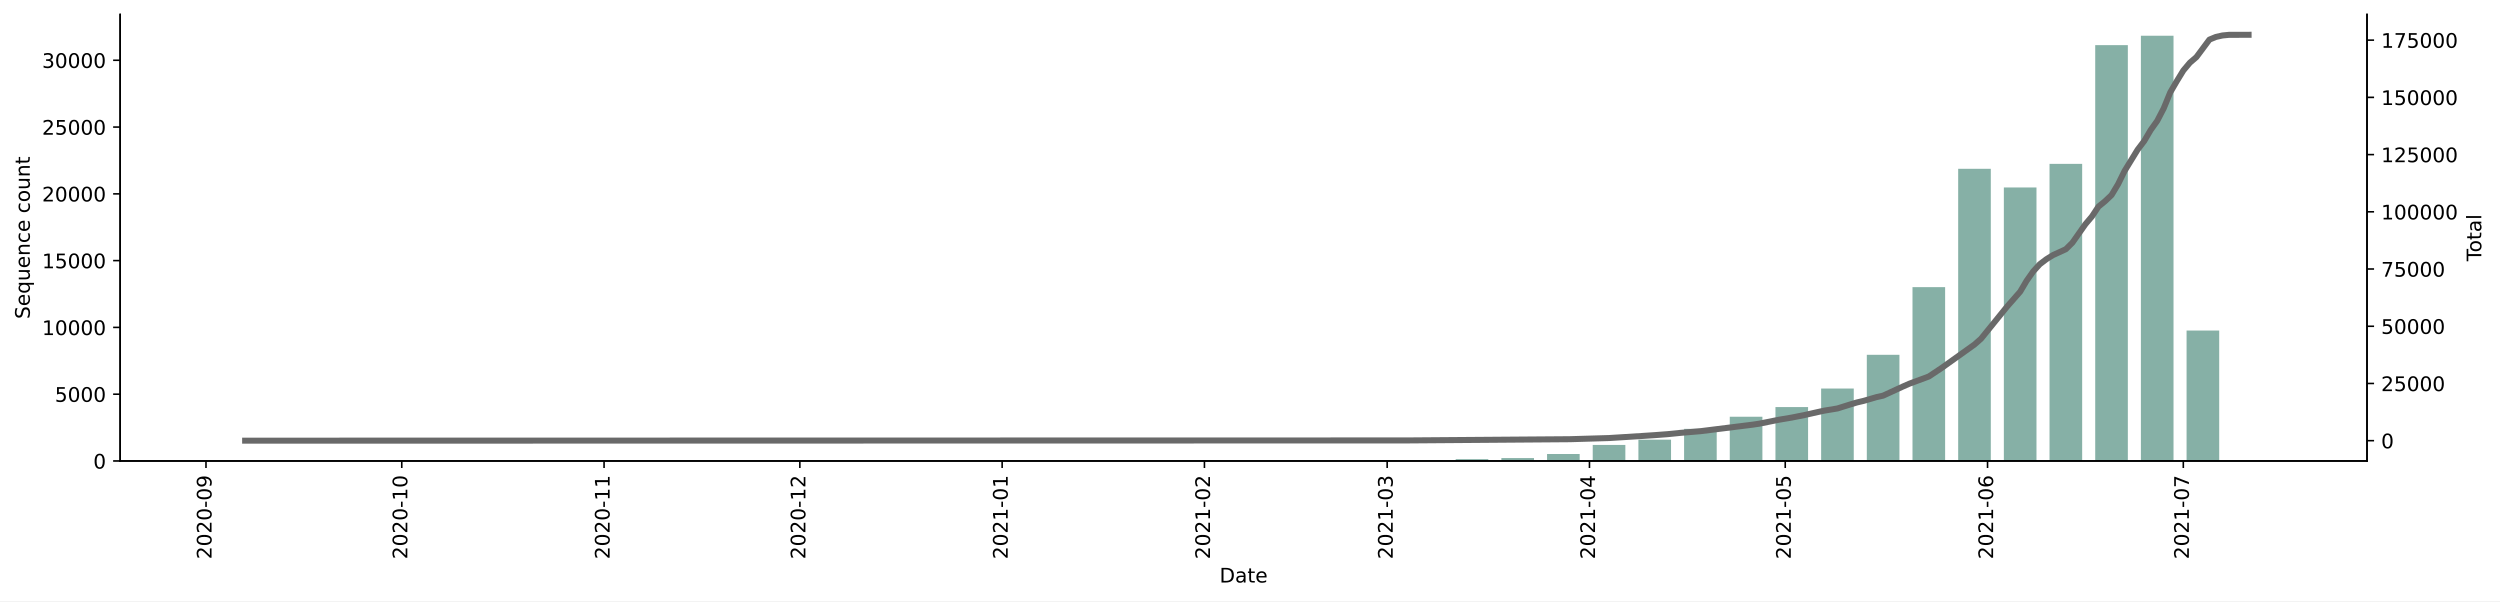
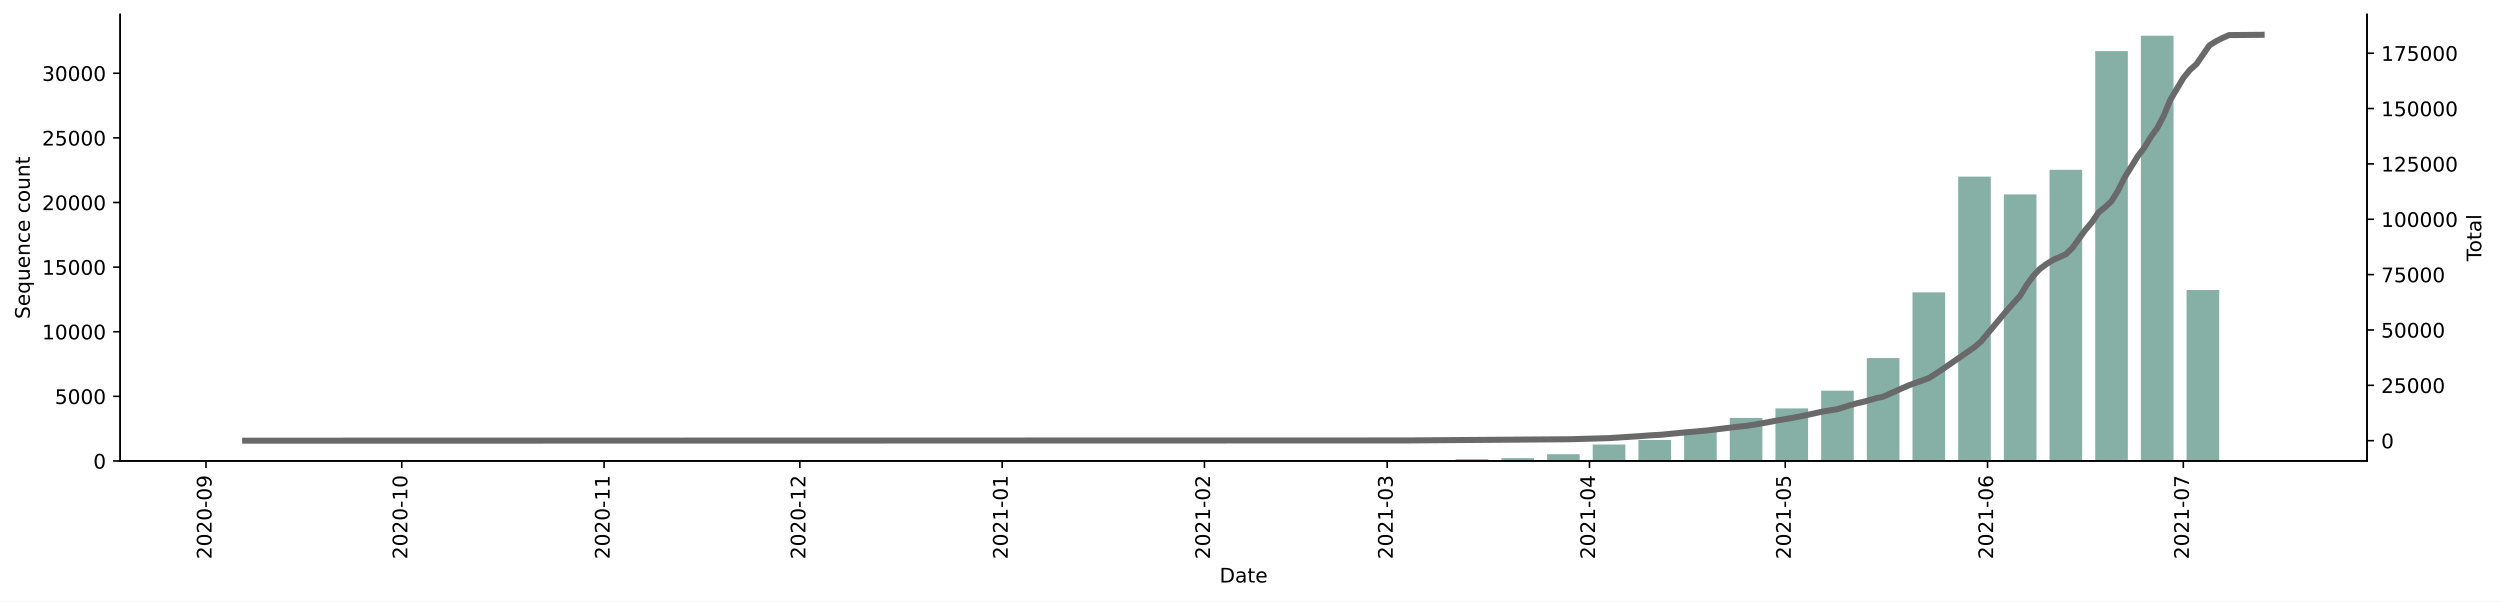
<svg xmlns="http://www.w3.org/2000/svg" xmlns:xlink="http://www.w3.org/1999/xlink" height="298.621pt" version="1.1" viewBox="0 0 1241.744 298.621" width="1241.744pt">
  <defs>
    <style type="text/css">*{stroke-linecap:butt;stroke-linejoin:round;}</style>
  </defs>
  <g id="figure_1">
    <g id="patch_1">
      <path d="M 0 298.621  L 1241.744 298.621  L 1241.744 0  L 0 0  z " style="fill:#ffffff;" />
    </g>
    <g id="axes_1">
      <g id="patch_2">
        <path d="M 59.691 228.96  L 1175.691 228.96  L 1175.691 7.2  L 59.691 7.2  z " style="fill:#ffffff;" />
      </g>
      <g id="patch_3">
-         <path clip-path="url(#p50ea18ca16)" d="M 110.418 228.96  L 126.625 228.96  L 126.625 228.953  L 110.418 228.953  z " style="fill:#86b0a6;" />
+         <path clip-path="url(#p25f236a113)" d="M 110.418 228.96  L 126.625 228.96  L 126.625 228.954  L 110.418 228.954  z " style="fill:#86b0a6;" />
      </g>
      <g id="patch_4">
-         <path clip-path="url(#p50ea18ca16)" d="M 155.797 228.96  L 172.004 228.96  L 172.004 228.953  L 155.797 228.953  z " style="fill:#86b0a6;" />
+         <path clip-path="url(#p25f236a113)" d="M 155.797 228.96  L 172.004 228.96  L 172.004 228.954  L 155.797 228.954  z " style="fill:#86b0a6;" />
      </g>
      <g id="patch_5">
-         <path clip-path="url(#p50ea18ca16)" d="M 337.313 228.96  L 353.52 228.96  L 353.52 228.953  L 337.313 228.953  z " style="fill:#86b0a6;" />
+         <path clip-path="url(#p25f236a113)" d="M 337.313 228.96  L 353.52 228.96  L 353.52 228.954  L 337.313 228.954  z " style="fill:#86b0a6;" />
      </g>
      <g id="patch_6">
-         <path clip-path="url(#p50ea18ca16)" d="M 360.003 228.96  L 376.209 228.96  L 376.209 228.947  L 360.003 228.947  z " style="fill:#86b0a6;" />
+         <path clip-path="url(#p25f236a113)" d="M 360.003 228.96  L 376.209 228.96  L 376.209 228.947  L 360.003 228.947  z " style="fill:#86b0a6;" />
      </g>
      <g id="patch_7">
-         <path clip-path="url(#p50ea18ca16)" d="M 382.692 228.96  L 398.899 228.96  L 398.899 228.953  L 382.692 228.953  z " style="fill:#86b0a6;" />
+         <path clip-path="url(#p25f236a113)" d="M 382.692 228.96  L 398.899 228.96  L 398.899 228.954  L 382.692 228.954  z " style="fill:#86b0a6;" />
      </g>
      <g id="patch_8">
-         <path clip-path="url(#p50ea18ca16)" d="M 405.382 228.96  L 421.588 228.96  L 421.588 228.933  L 405.382 228.933  z " style="fill:#86b0a6;" />
+         <path clip-path="url(#p25f236a113)" d="M 405.382 228.96  L 421.588 228.96  L 421.588 228.934  L 405.382 228.934  z " style="fill:#86b0a6;" />
      </g>
      <g id="patch_9">
-         <path clip-path="url(#p50ea18ca16)" d="M 473.45 228.96  L 489.657 228.96  L 489.657 228.953  L 473.45 228.953  z " style="fill:#86b0a6;" />
+         <path clip-path="url(#p25f236a113)" d="M 473.45 228.96  L 489.657 228.96  L 489.657 228.954  L 473.45 228.954  z " style="fill:#86b0a6;" />
      </g>
      <g id="patch_10">
-         <path clip-path="url(#p50ea18ca16)" d="M 496.14 228.96  L 512.346 228.96  L 512.346 228.94  L 496.14 228.94  z " style="fill:#86b0a6;" />
+         <path clip-path="url(#p25f236a113)" d="M 496.14 228.96  L 512.346 228.96  L 512.346 228.941  L 496.14 228.941  z " style="fill:#86b0a6;" />
      </g>
      <g id="patch_11">
-         <path clip-path="url(#p50ea18ca16)" d="M 518.829 228.96  L 535.036 228.96  L 535.036 228.947  L 518.829 228.947  z " style="fill:#86b0a6;" />
+         <path clip-path="url(#p25f236a113)" d="M 518.829 228.96  L 535.036 228.96  L 535.036 228.947  L 518.829 228.947  z " style="fill:#86b0a6;" />
      </g>
      <g id="patch_12">
-         <path clip-path="url(#p50ea18ca16)" d="M 541.519 228.96  L 557.725 228.96  L 557.725 228.953  L 541.519 228.953  z " style="fill:#86b0a6;" />
+         <path clip-path="url(#p25f236a113)" d="M 541.519 228.96  L 557.725 228.96  L 557.725 228.954  L 541.519 228.954  z " style="fill:#86b0a6;" />
      </g>
      <g id="patch_13">
-         <path clip-path="url(#p50ea18ca16)" d="M 564.208 228.96  L 580.415 228.96  L 580.415 228.947  L 564.208 228.947  z " style="fill:#86b0a6;" />
+         <path clip-path="url(#p25f236a113)" d="M 564.208 228.96  L 580.415 228.96  L 580.415 228.947  L 564.208 228.947  z " style="fill:#86b0a6;" />
      </g>
      <g id="patch_14">
-         <path clip-path="url(#p50ea18ca16)" d="M 586.898 228.96  L 603.105 228.96  L 603.105 228.781  L 586.898 228.781  z " style="fill:#86b0a6;" />
+         <path clip-path="url(#p25f236a113)" d="M 586.898 228.96  L 603.105 228.96  L 603.105 228.787  L 586.898 228.787  z " style="fill:#86b0a6;" />
      </g>
      <g id="patch_15">
-         <path clip-path="url(#p50ea18ca16)" d="M 609.587 228.96  L 625.794 228.96  L 625.794 228.9  L 609.587 228.9  z " style="fill:#86b0a6;" />
+         <path clip-path="url(#p25f236a113)" d="M 609.587 228.96  L 625.794 228.96  L 625.794 228.902  L 609.587 228.902  z " style="fill:#86b0a6;" />
      </g>
      <g id="patch_16">
-         <path clip-path="url(#p50ea18ca16)" d="M 632.277 228.96  L 648.484 228.96  L 648.484 228.914  L 632.277 228.914  z " style="fill:#86b0a6;" />
+         <path clip-path="url(#p25f236a113)" d="M 632.277 228.96  L 648.484 228.96  L 648.484 228.915  L 632.277 228.915  z " style="fill:#86b0a6;" />
      </g>
      <g id="patch_17">
-         <path clip-path="url(#p50ea18ca16)" d="M 654.966 228.96  L 671.173 228.96  L 671.173 228.907  L 654.966 228.907  z " style="fill:#86b0a6;" />
+         <path clip-path="url(#p25f236a113)" d="M 654.966 228.96  L 671.173 228.96  L 671.173 228.909  L 654.966 228.909  z " style="fill:#86b0a6;" />
      </g>
      <g id="patch_18">
-         <path clip-path="url(#p50ea18ca16)" d="M 677.656 228.96  L 693.863 228.96  L 693.863 228.522  L 677.656 228.522  z " style="fill:#86b0a6;" />
+         <path clip-path="url(#p25f236a113)" d="M 677.656 228.96  L 693.863 228.96  L 693.863 228.53  L 677.656 228.53  z " style="fill:#86b0a6;" />
      </g>
      <g id="patch_19">
-         <path clip-path="url(#p50ea18ca16)" d="M 700.345 228.96  L 716.552 228.96  L 716.552 228.562  L 700.345 228.562  z " style="fill:#86b0a6;" />
+         <path clip-path="url(#p25f236a113)" d="M 700.345 228.96  L 716.552 228.96  L 716.552 228.575  L 700.345 228.575  z " style="fill:#86b0a6;" />
      </g>
      <g id="patch_20">
-         <path clip-path="url(#p50ea18ca16)" d="M 723.035 228.96  L 739.242 228.96  L 739.242 228.038  L 723.035 228.038  z " style="fill:#86b0a6;" />
+         <path clip-path="url(#p25f236a113)" d="M 723.035 228.96  L 739.242 228.96  L 739.242 228.068  L 723.035 228.068  z " style="fill:#86b0a6;" />
      </g>
      <g id="patch_21">
-         <path clip-path="url(#p50ea18ca16)" d="M 745.724 228.96  L 761.931 228.96  L 761.931 227.527  L 745.724 227.527  z " style="fill:#86b0a6;" />
+         <path clip-path="url(#p25f236a113)" d="M 745.724 228.96  L 761.931 228.96  L 761.931 227.548  L 745.724 227.548  z " style="fill:#86b0a6;" />
      </g>
      <g id="patch_22">
-         <path clip-path="url(#p50ea18ca16)" d="M 768.414 228.96  L 784.621 228.96  L 784.621 225.49  L 768.414 225.49  z " style="fill:#86b0a6;" />
+         <path clip-path="url(#p25f236a113)" d="M 768.414 228.96  L 784.621 228.96  L 784.621 225.603  L 768.414 225.603  z " style="fill:#86b0a6;" />
      </g>
      <g id="patch_23">
-         <path clip-path="url(#p50ea18ca16)" d="M 791.103 228.96  L 807.31 228.96  L 807.31 220.993  L 791.103 220.993  z " style="fill:#86b0a6;" />
+         <path clip-path="url(#p25f236a113)" d="M 791.103 228.96  L 807.31 228.96  L 807.31 220.808  L 791.103 220.808  z " style="fill:#86b0a6;" />
      </g>
      <g id="patch_24">
-         <path clip-path="url(#p50ea18ca16)" d="M 813.793 228.96  L 830 228.96  L 830 218.372  L 813.793 218.372  z " style="fill:#86b0a6;" />
+         <path clip-path="url(#p25f236a113)" d="M 813.793 228.96  L 830 228.96  L 830 218.536  L 813.793 218.536  z " style="fill:#86b0a6;" />
      </g>
      <g id="patch_25">
-         <path clip-path="url(#p50ea18ca16)" d="M 836.482 228.96  L 852.689 228.96  L 852.689 213.018  L 836.482 213.018  z " style="fill:#86b0a6;" />
+         <path clip-path="url(#p25f236a113)" d="M 836.482 228.96  L 852.689 228.96  L 852.689 213.407  L 836.482 213.407  z " style="fill:#86b0a6;" />
      </g>
      <g id="patch_26">
-         <path clip-path="url(#p50ea18ca16)" d="M 859.172 228.96  L 875.379 228.96  L 875.379 206.975  L 859.172 206.975  z " style="fill:#86b0a6;" />
+         <path clip-path="url(#p25f236a113)" d="M 859.172 228.96  L 875.379 228.96  L 875.379 207.572  L 859.172 207.572  z " style="fill:#86b0a6;" />
      </g>
      <g id="patch_27">
-         <path clip-path="url(#p50ea18ca16)" d="M 881.861 228.96  L 898.068 228.96  L 898.068 202.205  L 881.861 202.205  z " style="fill:#86b0a6;" />
+         <path clip-path="url(#p25f236a113)" d="M 881.861 228.96  L 898.068 228.96  L 898.068 202.848  L 881.861 202.848  z " style="fill:#86b0a6;" />
      </g>
      <g id="patch_28">
-         <path clip-path="url(#p50ea18ca16)" d="M 904.551 228.96  L 920.758 228.96  L 920.758 192.99  L 904.551 192.99  z " style="fill:#86b0a6;" />
+         <path clip-path="url(#p25f236a113)" d="M 904.551 228.96  L 920.758 228.96  L 920.758 194.067  L 904.551 194.067  z " style="fill:#86b0a6;" />
      </g>
      <g id="patch_29">
-         <path clip-path="url(#p50ea18ca16)" d="M 927.24 228.96  L 943.447 228.96  L 943.447 176.24  L 927.24 176.24  z " style="fill:#86b0a6;" />
+         <path clip-path="url(#p25f236a113)" d="M 927.24 228.96  L 943.447 228.96  L 943.447 177.866  L 927.24 177.866  z " style="fill:#86b0a6;" />
      </g>
      <g id="patch_30">
-         <path clip-path="url(#p50ea18ca16)" d="M 949.93 228.96  L 966.137 228.96  L 966.137 142.612  L 949.93 142.612  z " style="fill:#86b0a6;" />
+         <path clip-path="url(#p25f236a113)" d="M 949.93 228.96  L 966.137 228.96  L 966.137 145.187  L 949.93 145.187  z " style="fill:#86b0a6;" />
      </g>
      <g id="patch_31">
-         <path clip-path="url(#p50ea18ca16)" d="M 972.619 228.96  L 988.826 228.96  L 988.826 83.848  L 972.619 83.848  z " style="fill:#86b0a6;" />
+         <path clip-path="url(#p25f236a113)" d="M 972.619 228.96  L 988.826 228.96  L 988.826 87.706  L 972.619 87.706  z " style="fill:#86b0a6;" />
      </g>
      <g id="patch_32">
-         <path clip-path="url(#p50ea18ca16)" d="M 995.309 228.96  L 1011.516 228.96  L 1011.516 93.116  L 995.309 93.116  z " style="fill:#86b0a6;" />
+         <path clip-path="url(#p25f236a113)" d="M 995.309 228.96  L 1011.516 228.96  L 1011.516 96.564  L 995.309 96.564  z " style="fill:#86b0a6;" />
      </g>
      <g id="patch_33">
-         <path clip-path="url(#p50ea18ca16)" d="M 1017.998 228.96  L 1034.205 228.96  L 1034.205 81.38  L 1017.998 81.38  z " style="fill:#86b0a6;" />
+         <path clip-path="url(#p25f236a113)" d="M 1017.998 228.96  L 1034.205 228.96  L 1034.205 84.356  L 1017.998 84.356  z " style="fill:#86b0a6;" />
      </g>
      <g id="patch_34">
-         <path clip-path="url(#p50ea18ca16)" d="M 1040.688 228.96  L 1056.895 228.96  L 1056.895 22.404  L 1040.688 22.404  z " style="fill:#86b0a6;" />
+         <path clip-path="url(#p25f236a113)" d="M 1040.688 228.96  L 1056.895 228.96  L 1056.895 25.392  L 1040.688 25.392  z " style="fill:#86b0a6;" />
      </g>
      <g id="patch_35">
-         <path clip-path="url(#p50ea18ca16)" d="M 1063.378 228.96  L 1079.584 228.96  L 1079.584 17.76  L 1063.378 17.76  z " style="fill:#86b0a6;" />
+         <path clip-path="url(#p25f236a113)" d="M 1063.378 228.96  L 1079.584 228.96  L 1079.584 17.76  L 1063.378 17.76  z " style="fill:#86b0a6;" />
      </g>
      <g id="patch_36">
-         <path clip-path="url(#p50ea18ca16)" d="M 1086.067 228.96  L 1102.274 228.96  L 1102.274 164.179  L 1086.067 164.179  z " style="fill:#86b0a6;" />
+         <path clip-path="url(#p25f236a113)" d="M 1086.067 228.96  L 1102.274 228.96  L 1102.274 144.058  L 1086.067 144.058  z " style="fill:#86b0a6;" />
      </g>
      <g id="patch_37">
-         <path clip-path="url(#p50ea18ca16)" d="M 1108.757 228.96  L 1124.963 228.96  L 1124.963 228.953  L 1108.757 228.953  z " style="fill:#86b0a6;" />
+         <path clip-path="url(#p25f236a113)" d="M 1108.757 228.96  L 1124.963 228.96  L 1124.963 228.562  L 1108.757 228.562  z " style="fill:#86b0a6;" />
      </g>
      <g id="matplotlib.axis_1">
        <g id="xtick_1">
          <g id="line2d_1">
            <defs>
-               <path d="M 0 0  L 0 3.5  " id="m2d51dfc23a" style="stroke:#000000;stroke-width:0.8;" />
+               <path d="M 0 0  L 0 3.5  " id="mf1238006eb" style="stroke:#000000;stroke-width:0.8;" />
            </defs>
            <g>
-               <use style="stroke:#000000;stroke-width:0.8;" x="102.314" xlink:href="#m2d51dfc23a" y="228.96" />
+               <use style="stroke:#000000;stroke-width:0.8;" x="102.314" xlink:href="#mf1238006eb" y="228.96" />
            </g>
          </g>
          <g id="text_1">
            <g transform="translate(105.0739 277.7428)rotate(-90)scale(0.1 -0.1)">
              <defs>
                <path d="M 1228 531  L 3431 531  L 3431 0  L 469 0  L 469 531  Q 828 903 1448 1529  Q 2069 2156 2228 2338  Q 2531 2678 2651 2914  Q 2772 3150 2772 3378  Q 2772 3750 2511 3984  Q 2250 4219 1831 4219  Q 1534 4219 1204 4116  Q 875 4013 500 3803  L 500 4441  Q 881 4594 1212 4672  Q 1544 4750 1819 4750  Q 2544 4750 2975 4387  Q 3406 4025 3406 3419  Q 3406 3131 3298 2873  Q 3191 2616 2906 2266  Q 2828 2175 2409 1742  Q 1991 1309 1228 531  z " id="DejaVuSans-32" transform="scale(0.015625)" />
                <path d="M 2034 4250  Q 1547 4250 1301 3770  Q 1056 3291 1056 2328  Q 1056 1369 1301 889  Q 1547 409 2034 409  Q 2525 409 2770 889  Q 3016 1369 3016 2328  Q 3016 3291 2770 3770  Q 2525 4250 2034 4250  z M 2034 4750  Q 2819 4750 3233 4129  Q 3647 3509 3647 2328  Q 3647 1150 3233 529  Q 2819 -91 2034 -91  Q 1250 -91 836 529  Q 422 1150 422 2328  Q 422 3509 836 4129  Q 1250 4750 2034 4750  z " id="DejaVuSans-30" transform="scale(0.015625)" />
                <path d="M 313 2009  L 1997 2009  L 1997 1497  L 313 1497  L 313 2009  z " id="DejaVuSans-2d" transform="scale(0.015625)" />
                <path d="M 703 97  L 703 672  Q 941 559 1184 500  Q 1428 441 1663 441  Q 2288 441 2617 861  Q 2947 1281 2994 2138  Q 2813 1869 2534 1725  Q 2256 1581 1919 1581  Q 1219 1581 811 2004  Q 403 2428 403 3163  Q 403 3881 828 4315  Q 1253 4750 1959 4750  Q 2769 4750 3195 4129  Q 3622 3509 3622 2328  Q 3622 1225 3098 567  Q 2575 -91 1691 -91  Q 1453 -91 1209 -44  Q 966 3 703 97  z M 1959 2075  Q 2384 2075 2632 2365  Q 2881 2656 2881 3163  Q 2881 3666 2632 3958  Q 2384 4250 1959 4250  Q 1534 4250 1286 3958  Q 1038 3666 1038 3163  Q 1038 2656 1286 2365  Q 1534 2075 1959 2075  z " id="DejaVuSans-39" transform="scale(0.015625)" />
              </defs>
              <use xlink:href="#DejaVuSans-32" />
              <use x="63.623" xlink:href="#DejaVuSans-30" />
              <use x="127.246" xlink:href="#DejaVuSans-32" />
              <use x="190.869" xlink:href="#DejaVuSans-30" />
              <use x="254.492" xlink:href="#DejaVuSans-2d" />
              <use x="290.576" xlink:href="#DejaVuSans-30" />
              <use x="354.199" xlink:href="#DejaVuSans-39" />
            </g>
          </g>
        </g>
        <g id="xtick_2">
          <g id="line2d_2">
            <g>
-               <use style="stroke:#000000;stroke-width:0.8;" x="199.555" xlink:href="#m2d51dfc23a" y="228.96" />
+               <use style="stroke:#000000;stroke-width:0.8;" x="199.555" xlink:href="#mf1238006eb" y="228.96" />
            </g>
          </g>
          <g id="text_2">
            <g transform="translate(202.3147 277.7428)rotate(-90)scale(0.1 -0.1)">
              <defs>
                <path d="M 794 531  L 1825 531  L 1825 4091  L 703 3866  L 703 4441  L 1819 4666  L 2450 4666  L 2450 531  L 3481 531  L 3481 0  L 794 0  L 794 531  z " id="DejaVuSans-31" transform="scale(0.015625)" />
              </defs>
              <use xlink:href="#DejaVuSans-32" />
              <use x="63.623" xlink:href="#DejaVuSans-30" />
              <use x="127.246" xlink:href="#DejaVuSans-32" />
              <use x="190.869" xlink:href="#DejaVuSans-30" />
              <use x="254.492" xlink:href="#DejaVuSans-2d" />
              <use x="290.576" xlink:href="#DejaVuSans-31" />
              <use x="354.199" xlink:href="#DejaVuSans-30" />
            </g>
          </g>
        </g>
        <g id="xtick_3">
          <g id="line2d_3">
            <g>
-               <use style="stroke:#000000;stroke-width:0.8;" x="300.037" xlink:href="#m2d51dfc23a" y="228.96" />
+               <use style="stroke:#000000;stroke-width:0.8;" x="300.037" xlink:href="#mf1238006eb" y="228.96" />
            </g>
          </g>
          <g id="text_3">
            <g transform="translate(302.7968 277.7428)rotate(-90)scale(0.1 -0.1)">
              <use xlink:href="#DejaVuSans-32" />
              <use x="63.623" xlink:href="#DejaVuSans-30" />
              <use x="127.246" xlink:href="#DejaVuSans-32" />
              <use x="190.869" xlink:href="#DejaVuSans-30" />
              <use x="254.492" xlink:href="#DejaVuSans-2d" />
              <use x="290.576" xlink:href="#DejaVuSans-31" />
              <use x="354.199" xlink:href="#DejaVuSans-31" />
            </g>
          </g>
        </g>
        <g id="xtick_4">
          <g id="line2d_4">
            <g>
-               <use style="stroke:#000000;stroke-width:0.8;" x="397.278" xlink:href="#m2d51dfc23a" y="228.96" />
+               <use style="stroke:#000000;stroke-width:0.8;" x="397.278" xlink:href="#mf1238006eb" y="228.96" />
            </g>
          </g>
          <g id="text_4">
            <g transform="translate(400.0376 277.7428)rotate(-90)scale(0.1 -0.1)">
              <use xlink:href="#DejaVuSans-32" />
              <use x="63.623" xlink:href="#DejaVuSans-30" />
              <use x="127.246" xlink:href="#DejaVuSans-32" />
              <use x="190.869" xlink:href="#DejaVuSans-30" />
              <use x="254.492" xlink:href="#DejaVuSans-2d" />
              <use x="290.576" xlink:href="#DejaVuSans-31" />
              <use x="354.199" xlink:href="#DejaVuSans-32" />
            </g>
          </g>
        </g>
        <g id="xtick_5">
          <g id="line2d_5">
            <g>
-               <use style="stroke:#000000;stroke-width:0.8;" x="497.76" xlink:href="#m2d51dfc23a" y="228.96" />
+               <use style="stroke:#000000;stroke-width:0.8;" x="497.76" xlink:href="#mf1238006eb" y="228.96" />
            </g>
          </g>
          <g id="text_5">
            <g transform="translate(500.5197 277.7428)rotate(-90)scale(0.1 -0.1)">
              <use xlink:href="#DejaVuSans-32" />
              <use x="63.623" xlink:href="#DejaVuSans-30" />
              <use x="127.246" xlink:href="#DejaVuSans-32" />
              <use x="190.869" xlink:href="#DejaVuSans-31" />
              <use x="254.492" xlink:href="#DejaVuSans-2d" />
              <use x="290.576" xlink:href="#DejaVuSans-30" />
              <use x="354.199" xlink:href="#DejaVuSans-31" />
            </g>
          </g>
        </g>
        <g id="xtick_6">
          <g id="line2d_6">
            <g>
-               <use style="stroke:#000000;stroke-width:0.8;" x="598.242" xlink:href="#m2d51dfc23a" y="228.96" />
+               <use style="stroke:#000000;stroke-width:0.8;" x="598.242" xlink:href="#mf1238006eb" y="228.96" />
            </g>
          </g>
          <g id="text_6">
            <g transform="translate(601.0018 277.7428)rotate(-90)scale(0.1 -0.1)">
              <use xlink:href="#DejaVuSans-32" />
              <use x="63.623" xlink:href="#DejaVuSans-30" />
              <use x="127.246" xlink:href="#DejaVuSans-32" />
              <use x="190.869" xlink:href="#DejaVuSans-31" />
              <use x="254.492" xlink:href="#DejaVuSans-2d" />
              <use x="290.576" xlink:href="#DejaVuSans-30" />
              <use x="354.199" xlink:href="#DejaVuSans-32" />
            </g>
          </g>
        </g>
        <g id="xtick_7">
          <g id="line2d_7">
            <g>
-               <use style="stroke:#000000;stroke-width:0.8;" x="689.001" xlink:href="#m2d51dfc23a" y="228.96" />
+               <use style="stroke:#000000;stroke-width:0.8;" x="689.001" xlink:href="#mf1238006eb" y="228.96" />
            </g>
          </g>
          <g id="text_7">
            <g transform="translate(691.7599 277.7428)rotate(-90)scale(0.1 -0.1)">
              <defs>
                <path d="M 2597 2516  Q 3050 2419 3304 2112  Q 3559 1806 3559 1356  Q 3559 666 3084 287  Q 2609 -91 1734 -91  Q 1441 -91 1130 -33  Q 819 25 488 141  L 488 750  Q 750 597 1062 519  Q 1375 441 1716 441  Q 2309 441 2620 675  Q 2931 909 2931 1356  Q 2931 1769 2642 2001  Q 2353 2234 1838 2234  L 1294 2234  L 1294 2753  L 1863 2753  Q 2328 2753 2575 2939  Q 2822 3125 2822 3475  Q 2822 3834 2567 4026  Q 2313 4219 1838 4219  Q 1578 4219 1281 4162  Q 984 4106 628 3988  L 628 4550  Q 988 4650 1302 4700  Q 1616 4750 1894 4750  Q 2613 4750 3031 4423  Q 3450 4097 3450 3541  Q 3450 3153 3228 2886  Q 3006 2619 2597 2516  z " id="DejaVuSans-33" transform="scale(0.015625)" />
              </defs>
              <use xlink:href="#DejaVuSans-32" />
              <use x="63.623" xlink:href="#DejaVuSans-30" />
              <use x="127.246" xlink:href="#DejaVuSans-32" />
              <use x="190.869" xlink:href="#DejaVuSans-31" />
              <use x="254.492" xlink:href="#DejaVuSans-2d" />
              <use x="290.576" xlink:href="#DejaVuSans-30" />
              <use x="354.199" xlink:href="#DejaVuSans-33" />
            </g>
          </g>
        </g>
        <g id="xtick_8">
          <g id="line2d_8">
            <g>
-               <use style="stroke:#000000;stroke-width:0.8;" x="789.483" xlink:href="#m2d51dfc23a" y="228.96" />
+               <use style="stroke:#000000;stroke-width:0.8;" x="789.483" xlink:href="#mf1238006eb" y="228.96" />
            </g>
          </g>
          <g id="text_8">
            <g transform="translate(792.242 277.7428)rotate(-90)scale(0.1 -0.1)">
              <defs>
                <path d="M 2419 4116  L 825 1625  L 2419 1625  L 2419 4116  z M 2253 4666  L 3047 4666  L 3047 1625  L 3713 1625  L 3713 1100  L 3047 1100  L 3047 0  L 2419 0  L 2419 1100  L 313 1100  L 313 1709  L 2253 4666  z " id="DejaVuSans-34" transform="scale(0.015625)" />
              </defs>
              <use xlink:href="#DejaVuSans-32" />
              <use x="63.623" xlink:href="#DejaVuSans-30" />
              <use x="127.246" xlink:href="#DejaVuSans-32" />
              <use x="190.869" xlink:href="#DejaVuSans-31" />
              <use x="254.492" xlink:href="#DejaVuSans-2d" />
              <use x="290.576" xlink:href="#DejaVuSans-30" />
              <use x="354.199" xlink:href="#DejaVuSans-34" />
            </g>
          </g>
        </g>
        <g id="xtick_9">
          <g id="line2d_9">
            <g>
-               <use style="stroke:#000000;stroke-width:0.8;" x="886.723" xlink:href="#m2d51dfc23a" y="228.96" />
+               <use style="stroke:#000000;stroke-width:0.8;" x="886.723" xlink:href="#mf1238006eb" y="228.96" />
            </g>
          </g>
          <g id="text_9">
            <g transform="translate(889.4828 277.7428)rotate(-90)scale(0.1 -0.1)">
              <defs>
                <path d="M 691 4666  L 3169 4666  L 3169 4134  L 1269 4134  L 1269 2991  Q 1406 3038 1543 3061  Q 1681 3084 1819 3084  Q 2600 3084 3056 2656  Q 3513 2228 3513 1497  Q 3513 744 3044 326  Q 2575 -91 1722 -91  Q 1428 -91 1123 -41  Q 819 9 494 109  L 494 744  Q 775 591 1075 516  Q 1375 441 1709 441  Q 2250 441 2565 725  Q 2881 1009 2881 1497  Q 2881 1984 2565 2268  Q 2250 2553 1709 2553  Q 1456 2553 1204 2497  Q 953 2441 691 2322  L 691 4666  z " id="DejaVuSans-35" transform="scale(0.015625)" />
              </defs>
              <use xlink:href="#DejaVuSans-32" />
              <use x="63.623" xlink:href="#DejaVuSans-30" />
              <use x="127.246" xlink:href="#DejaVuSans-32" />
              <use x="190.869" xlink:href="#DejaVuSans-31" />
              <use x="254.492" xlink:href="#DejaVuSans-2d" />
              <use x="290.576" xlink:href="#DejaVuSans-30" />
              <use x="354.199" xlink:href="#DejaVuSans-35" />
            </g>
          </g>
        </g>
        <g id="xtick_10">
          <g id="line2d_10">
            <g>
-               <use style="stroke:#000000;stroke-width:0.8;" x="987.206" xlink:href="#m2d51dfc23a" y="228.96" />
+               <use style="stroke:#000000;stroke-width:0.8;" x="987.206" xlink:href="#mf1238006eb" y="228.96" />
            </g>
          </g>
          <g id="text_10">
            <g transform="translate(989.965 277.7428)rotate(-90)scale(0.1 -0.1)">
              <defs>
                <path d="M 2113 2584  Q 1688 2584 1439 2293  Q 1191 2003 1191 1497  Q 1191 994 1439 701  Q 1688 409 2113 409  Q 2538 409 2786 701  Q 3034 994 3034 1497  Q 3034 2003 2786 2293  Q 2538 2584 2113 2584  z M 3366 4563  L 3366 3988  Q 3128 4100 2886 4159  Q 2644 4219 2406 4219  Q 1781 4219 1451 3797  Q 1122 3375 1075 2522  Q 1259 2794 1537 2939  Q 1816 3084 2150 3084  Q 2853 3084 3261 2657  Q 3669 2231 3669 1497  Q 3669 778 3244 343  Q 2819 -91 2113 -91  Q 1303 -91 875 529  Q 447 1150 447 2328  Q 447 3434 972 4092  Q 1497 4750 2381 4750  Q 2619 4750 2861 4703  Q 3103 4656 3366 4563  z " id="DejaVuSans-36" transform="scale(0.015625)" />
              </defs>
              <use xlink:href="#DejaVuSans-32" />
              <use x="63.623" xlink:href="#DejaVuSans-30" />
              <use x="127.246" xlink:href="#DejaVuSans-32" />
              <use x="190.869" xlink:href="#DejaVuSans-31" />
              <use x="254.492" xlink:href="#DejaVuSans-2d" />
              <use x="290.576" xlink:href="#DejaVuSans-30" />
              <use x="354.199" xlink:href="#DejaVuSans-36" />
            </g>
          </g>
        </g>
        <g id="xtick_11">
          <g id="line2d_11">
            <g>
-               <use style="stroke:#000000;stroke-width:0.8;" x="1084.446" xlink:href="#m2d51dfc23a" y="228.96" />
+               <use style="stroke:#000000;stroke-width:0.8;" x="1084.446" xlink:href="#mf1238006eb" y="228.96" />
            </g>
          </g>
          <g id="text_11">
            <g transform="translate(1087.206 277.7428)rotate(-90)scale(0.1 -0.1)">
              <defs>
                <path d="M 525 4666  L 3525 4666  L 3525 4397  L 1831 0  L 1172 0  L 2766 4134  L 525 4134  L 525 4666  z " id="DejaVuSans-37" transform="scale(0.015625)" />
              </defs>
              <use xlink:href="#DejaVuSans-32" />
              <use x="63.623" xlink:href="#DejaVuSans-30" />
              <use x="127.246" xlink:href="#DejaVuSans-32" />
              <use x="190.869" xlink:href="#DejaVuSans-31" />
              <use x="254.492" xlink:href="#DejaVuSans-2d" />
              <use x="290.576" xlink:href="#DejaVuSans-30" />
              <use x="354.199" xlink:href="#DejaVuSans-37" />
            </g>
          </g>
        </g>
        <g id="text_12">
          <g transform="translate(605.7398 289.3413)scale(0.1 -0.1)">
            <defs>
              <path d="M 1259 4147  L 1259 519  L 2022 519  Q 2988 519 3436 956  Q 3884 1394 3884 2338  Q 3884 3275 3436 3711  Q 2988 4147 2022 4147  L 1259 4147  z M 628 4666  L 1925 4666  Q 3281 4666 3915 4102  Q 4550 3538 4550 2338  Q 4550 1131 3912 565  Q 3275 0 1925 0  L 628 0  L 628 4666  z " id="DejaVuSans-44" transform="scale(0.015625)" />
              <path d="M 2194 1759  Q 1497 1759 1228 1600  Q 959 1441 959 1056  Q 959 750 1161 570  Q 1363 391 1709 391  Q 2188 391 2477 730  Q 2766 1069 2766 1631  L 2766 1759  L 2194 1759  z M 3341 1997  L 3341 0  L 2766 0  L 2766 531  Q 2569 213 2275 61  Q 1981 -91 1556 -91  Q 1019 -91 701 211  Q 384 513 384 1019  Q 384 1609 779 1909  Q 1175 2209 1959 2209  L 2766 2209  L 2766 2266  Q 2766 2663 2505 2880  Q 2244 3097 1772 3097  Q 1472 3097 1187 3025  Q 903 2953 641 2809  L 641 3341  Q 956 3463 1253 3523  Q 1550 3584 1831 3584  Q 2591 3584 2966 3190  Q 3341 2797 3341 1997  z " id="DejaVuSans-61" transform="scale(0.015625)" />
              <path d="M 1172 4494  L 1172 3500  L 2356 3500  L 2356 3053  L 1172 3053  L 1172 1153  Q 1172 725 1289 603  Q 1406 481 1766 481  L 2356 481  L 2356 0  L 1766 0  Q 1100 0 847 248  Q 594 497 594 1153  L 594 3053  L 172 3053  L 172 3500  L 594 3500  L 594 4494  L 1172 4494  z " id="DejaVuSans-74" transform="scale(0.015625)" />
              <path d="M 3597 1894  L 3597 1613  L 953 1613  Q 991 1019 1311 708  Q 1631 397 2203 397  Q 2534 397 2845 478  Q 3156 559 3463 722  L 3463 178  Q 3153 47 2828 -22  Q 2503 -91 2169 -91  Q 1331 -91 842 396  Q 353 884 353 1716  Q 353 2575 817 3079  Q 1281 3584 2069 3584  Q 2775 3584 3186 3129  Q 3597 2675 3597 1894  z M 3022 2063  Q 3016 2534 2758 2815  Q 2500 3097 2075 3097  Q 1594 3097 1305 2825  Q 1016 2553 972 2059  L 3022 2063  z " id="DejaVuSans-65" transform="scale(0.015625)" />
            </defs>
            <use xlink:href="#DejaVuSans-44" />
            <use x="77.002" xlink:href="#DejaVuSans-61" />
            <use x="138.281" xlink:href="#DejaVuSans-74" />
            <use x="177.49" xlink:href="#DejaVuSans-65" />
          </g>
        </g>
      </g>
      <g id="matplotlib.axis_2">
        <g id="ytick_1">
          <g id="line2d_12">
            <defs>
-               <path d="M 0 0  L -3.5 0  " id="mcb672f15ea" style="stroke:#000000;stroke-width:0.8;" />
+               <path d="M 0 0  L -3.5 0  " id="m6e9737e0d5" style="stroke:#000000;stroke-width:0.8;" />
            </defs>
            <g>
-               <use style="stroke:#000000;stroke-width:0.8;" x="59.691" xlink:href="#mcb672f15ea" y="228.96" />
+               <use style="stroke:#000000;stroke-width:0.8;" x="59.691" xlink:href="#m6e9737e0d5" y="228.96" />
            </g>
          </g>
          <g id="text_13">
            <g transform="translate(46.32812 232.7592)scale(0.1 -0.1)">
              <use xlink:href="#DejaVuSans-30" />
            </g>
          </g>
        </g>
        <g id="ytick_2">
          <g id="line2d_13">
            <g>
-               <use style="stroke:#000000;stroke-width:0.8;" x="59.691" xlink:href="#mcb672f15ea" y="195.79" />
+               <use style="stroke:#000000;stroke-width:0.8;" x="59.691" xlink:href="#m6e9737e0d5" y="196.866" />
            </g>
          </g>
          <g id="text_14">
-             <g transform="translate(27.24063 199.5892)scale(0.1 -0.1)">
+             <g transform="translate(27.24063 200.6649)scale(0.1 -0.1)">
              <use xlink:href="#DejaVuSans-35" />
              <use x="63.623" xlink:href="#DejaVuSans-30" />
              <use x="127.246" xlink:href="#DejaVuSans-30" />
              <use x="190.869" xlink:href="#DejaVuSans-30" />
            </g>
          </g>
        </g>
        <g id="ytick_3">
          <g id="line2d_14">
            <g>
-               <use style="stroke:#000000;stroke-width:0.8;" x="59.691" xlink:href="#mcb672f15ea" y="162.62" />
+               <use style="stroke:#000000;stroke-width:0.8;" x="59.691" xlink:href="#m6e9737e0d5" y="164.771" />
            </g>
          </g>
          <g id="text_15">
-             <g transform="translate(20.87813 166.4192)scale(0.1 -0.1)">
+             <g transform="translate(20.87813 168.5705)scale(0.1 -0.1)">
              <use xlink:href="#DejaVuSans-31" />
              <use x="63.623" xlink:href="#DejaVuSans-30" />
              <use x="127.246" xlink:href="#DejaVuSans-30" />
              <use x="190.869" xlink:href="#DejaVuSans-30" />
              <use x="254.492" xlink:href="#DejaVuSans-30" />
            </g>
          </g>
        </g>
        <g id="ytick_4">
          <g id="line2d_15">
            <g>
-               <use style="stroke:#000000;stroke-width:0.8;" x="59.691" xlink:href="#mcb672f15ea" y="129.45" />
+               <use style="stroke:#000000;stroke-width:0.8;" x="59.691" xlink:href="#m6e9737e0d5" y="132.677" />
            </g>
          </g>
          <g id="text_16">
-             <g transform="translate(20.87813 133.2492)scale(0.1 -0.1)">
+             <g transform="translate(20.87813 136.4762)scale(0.1 -0.1)">
              <use xlink:href="#DejaVuSans-31" />
              <use x="63.623" xlink:href="#DejaVuSans-35" />
              <use x="127.246" xlink:href="#DejaVuSans-30" />
              <use x="190.869" xlink:href="#DejaVuSans-30" />
              <use x="254.492" xlink:href="#DejaVuSans-30" />
            </g>
          </g>
        </g>
        <g id="ytick_5">
          <g id="line2d_16">
            <g>
-               <use style="stroke:#000000;stroke-width:0.8;" x="59.691" xlink:href="#mcb672f15ea" y="96.28" />
+               <use style="stroke:#000000;stroke-width:0.8;" x="59.691" xlink:href="#m6e9737e0d5" y="100.583" />
            </g>
          </g>
          <g id="text_17">
-             <g transform="translate(20.87813 100.0792)scale(0.1 -0.1)">
+             <g transform="translate(20.87813 104.3819)scale(0.1 -0.1)">
              <use xlink:href="#DejaVuSans-32" />
              <use x="63.623" xlink:href="#DejaVuSans-30" />
              <use x="127.246" xlink:href="#DejaVuSans-30" />
              <use x="190.869" xlink:href="#DejaVuSans-30" />
              <use x="254.492" xlink:href="#DejaVuSans-30" />
            </g>
          </g>
        </g>
        <g id="ytick_6">
          <g id="line2d_17">
            <g>
-               <use style="stroke:#000000;stroke-width:0.8;" x="59.691" xlink:href="#mcb672f15ea" y="63.11" />
+               <use style="stroke:#000000;stroke-width:0.8;" x="59.691" xlink:href="#m6e9737e0d5" y="68.488" />
            </g>
          </g>
          <g id="text_18">
-             <g transform="translate(20.87813 66.90924)scale(0.1 -0.1)">
+             <g transform="translate(20.87813 72.28753)scale(0.1 -0.1)">
              <use xlink:href="#DejaVuSans-32" />
              <use x="63.623" xlink:href="#DejaVuSans-35" />
              <use x="127.246" xlink:href="#DejaVuSans-30" />
              <use x="190.869" xlink:href="#DejaVuSans-30" />
              <use x="254.492" xlink:href="#DejaVuSans-30" />
            </g>
          </g>
        </g>
        <g id="ytick_7">
          <g id="line2d_18">
            <g>
-               <use style="stroke:#000000;stroke-width:0.8;" x="59.691" xlink:href="#mcb672f15ea" y="29.94" />
+               <use style="stroke:#000000;stroke-width:0.8;" x="59.691" xlink:href="#m6e9737e0d5" y="36.394" />
            </g>
          </g>
          <g id="text_19">
-             <g transform="translate(20.87813 33.73924)scale(0.1 -0.1)">
+             <g transform="translate(20.87813 40.19319)scale(0.1 -0.1)">
              <use xlink:href="#DejaVuSans-33" />
              <use x="63.623" xlink:href="#DejaVuSans-30" />
              <use x="127.246" xlink:href="#DejaVuSans-30" />
              <use x="190.869" xlink:href="#DejaVuSans-30" />
              <use x="254.492" xlink:href="#DejaVuSans-30" />
            </g>
          </g>
        </g>
        <g id="text_20">
          <g transform="translate(14.79844 158.4402)rotate(-90)scale(0.1 -0.1)">
            <defs>
              <path d="M 3425 4513  L 3425 3897  Q 3066 4069 2747 4153  Q 2428 4238 2131 4238  Q 1616 4238 1336 4038  Q 1056 3838 1056 3469  Q 1056 3159 1242 3001  Q 1428 2844 1947 2747  L 2328 2669  Q 3034 2534 3370 2195  Q 3706 1856 3706 1288  Q 3706 609 3251 259  Q 2797 -91 1919 -91  Q 1588 -91 1214 -16  Q 841 59 441 206  L 441 856  Q 825 641 1194 531  Q 1563 422 1919 422  Q 2459 422 2753 634  Q 3047 847 3047 1241  Q 3047 1584 2836 1778  Q 2625 1972 2144 2069  L 1759 2144  Q 1053 2284 737 2584  Q 422 2884 422 3419  Q 422 4038 858 4394  Q 1294 4750 2059 4750  Q 2388 4750 2728 4690  Q 3069 4631 3425 4513  z " id="DejaVuSans-53" transform="scale(0.015625)" />
              <path d="M 947 1747  Q 947 1113 1208 752  Q 1469 391 1925 391  Q 2381 391 2643 752  Q 2906 1113 2906 1747  Q 2906 2381 2643 2742  Q 2381 3103 1925 3103  Q 1469 3103 1208 2742  Q 947 2381 947 1747  z M 2906 525  Q 2725 213 2448 61  Q 2172 -91 1784 -91  Q 1150 -91 751 415  Q 353 922 353 1747  Q 353 2572 751 3078  Q 1150 3584 1784 3584  Q 2172 3584 2448 3432  Q 2725 3281 2906 2969  L 2906 3500  L 3481 3500  L 3481 -1331  L 2906 -1331  L 2906 525  z " id="DejaVuSans-71" transform="scale(0.015625)" />
              <path d="M 544 1381  L 544 3500  L 1119 3500  L 1119 1403  Q 1119 906 1312 657  Q 1506 409 1894 409  Q 2359 409 2629 706  Q 2900 1003 2900 1516  L 2900 3500  L 3475 3500  L 3475 0  L 2900 0  L 2900 538  Q 2691 219 2414 64  Q 2138 -91 1772 -91  Q 1169 -91 856 284  Q 544 659 544 1381  z M 1991 3584  L 1991 3584  z " id="DejaVuSans-75" transform="scale(0.015625)" />
              <path d="M 3513 2113  L 3513 0  L 2938 0  L 2938 2094  Q 2938 2591 2744 2837  Q 2550 3084 2163 3084  Q 1697 3084 1428 2787  Q 1159 2491 1159 1978  L 1159 0  L 581 0  L 581 3500  L 1159 3500  L 1159 2956  Q 1366 3272 1645 3428  Q 1925 3584 2291 3584  Q 2894 3584 3203 3211  Q 3513 2838 3513 2113  z " id="DejaVuSans-6e" transform="scale(0.015625)" />
              <path d="M 3122 3366  L 3122 2828  Q 2878 2963 2633 3030  Q 2388 3097 2138 3097  Q 1578 3097 1268 2742  Q 959 2388 959 1747  Q 959 1106 1268 751  Q 1578 397 2138 397  Q 2388 397 2633 464  Q 2878 531 3122 666  L 3122 134  Q 2881 22 2623 -34  Q 2366 -91 2075 -91  Q 1284 -91 818 406  Q 353 903 353 1747  Q 353 2603 823 3093  Q 1294 3584 2113 3584  Q 2378 3584 2631 3529  Q 2884 3475 3122 3366  z " id="DejaVuSans-63" transform="scale(0.015625)" />
              <path id="DejaVuSans-20" transform="scale(0.015625)" />
              <path d="M 1959 3097  Q 1497 3097 1228 2736  Q 959 2375 959 1747  Q 959 1119 1226 758  Q 1494 397 1959 397  Q 2419 397 2687 759  Q 2956 1122 2956 1747  Q 2956 2369 2687 2733  Q 2419 3097 1959 3097  z M 1959 3584  Q 2709 3584 3137 3096  Q 3566 2609 3566 1747  Q 3566 888 3137 398  Q 2709 -91 1959 -91  Q 1206 -91 779 398  Q 353 888 353 1747  Q 353 2609 779 3096  Q 1206 3584 1959 3584  z " id="DejaVuSans-6f" transform="scale(0.015625)" />
            </defs>
            <use xlink:href="#DejaVuSans-53" />
            <use x="63.477" xlink:href="#DejaVuSans-65" />
            <use x="125" xlink:href="#DejaVuSans-71" />
            <use x="188.477" xlink:href="#DejaVuSans-75" />
            <use x="251.855" xlink:href="#DejaVuSans-65" />
            <use x="313.379" xlink:href="#DejaVuSans-6e" />
            <use x="376.758" xlink:href="#DejaVuSans-63" />
            <use x="431.738" xlink:href="#DejaVuSans-65" />
            <use x="493.262" xlink:href="#DejaVuSans-20" />
            <use x="525.049" xlink:href="#DejaVuSans-63" />
            <use x="580.029" xlink:href="#DejaVuSans-6f" />
            <use x="641.211" xlink:href="#DejaVuSans-75" />
            <use x="704.59" xlink:href="#DejaVuSans-6e" />
            <use x="767.969" xlink:href="#DejaVuSans-74" />
          </g>
        </g>
      </g>
      <g id="patch_38">
        <path d="M 59.691 228.96  L 59.691 7.2  " style="fill:none;stroke:#000000;stroke-linecap:square;stroke-linejoin:miter;stroke-width:0.8;" />
      </g>
      <g id="patch_39">
        <path d="M 1175.691 228.96  L 1175.691 7.2  " style="fill:none;stroke:#000000;stroke-linecap:square;stroke-linejoin:miter;stroke-width:0.8;" />
      </g>
      <g id="patch_40">
        <path d="M 59.691 228.96  L 1175.691 228.96  " style="fill:none;stroke:#000000;stroke-linecap:square;stroke-linejoin:miter;stroke-width:0.8;" />
      </g>
    </g>
    <g id="axes_2">
      <g id="matplotlib.axis_3">
        <g id="ytick_8">
          <g id="line2d_19">
            <defs>
-               <path d="M 0 0  L 3.5 0  " id="me4355709e4" style="stroke:#000000;stroke-width:0.8;" />
+               <path d="M 0 0  L 3.5 0  " id="mc7779f3b9f" style="stroke:#000000;stroke-width:0.8;" />
            </defs>
            <g>
-               <use style="stroke:#000000;stroke-width:0.8;" x="1175.691" xlink:href="#me4355709e4" y="218.881" />
+               <use style="stroke:#000000;stroke-width:0.8;" x="1175.691" xlink:href="#mc7779f3b9f" y="218.881" />
            </g>
          </g>
          <g id="text_21">
-             <g transform="translate(1182.691 222.6804)scale(0.1 -0.1)">
+             <g transform="translate(1182.691 222.6803)scale(0.1 -0.1)">
              <use xlink:href="#DejaVuSans-30" />
            </g>
          </g>
        </g>
        <g id="ytick_9">
          <g id="line2d_20">
            <g>
-               <use style="stroke:#000000;stroke-width:0.8;" x="1175.691" xlink:href="#me4355709e4" y="190.461" />
+               <use style="stroke:#000000;stroke-width:0.8;" x="1175.691" xlink:href="#mc7779f3b9f" y="191.386" />
            </g>
          </g>
          <g id="text_22">
-             <g transform="translate(1182.691 194.2604)scale(0.1 -0.1)">
+             <g transform="translate(1182.691 195.1856)scale(0.1 -0.1)">
              <use xlink:href="#DejaVuSans-32" />
              <use x="63.623" xlink:href="#DejaVuSans-35" />
              <use x="127.246" xlink:href="#DejaVuSans-30" />
              <use x="190.869" xlink:href="#DejaVuSans-30" />
              <use x="254.492" xlink:href="#DejaVuSans-30" />
            </g>
          </g>
        </g>
        <g id="ytick_10">
          <g id="line2d_21">
            <g>
-               <use style="stroke:#000000;stroke-width:0.8;" x="1175.691" xlink:href="#me4355709e4" y="162.041" />
+               <use style="stroke:#000000;stroke-width:0.8;" x="1175.691" xlink:href="#mc7779f3b9f" y="163.892" />
            </g>
          </g>
          <g id="text_23">
-             <g transform="translate(1182.691 165.8404)scale(0.1 -0.1)">
+             <g transform="translate(1182.691 167.6909)scale(0.1 -0.1)">
              <use xlink:href="#DejaVuSans-35" />
              <use x="63.623" xlink:href="#DejaVuSans-30" />
              <use x="127.246" xlink:href="#DejaVuSans-30" />
              <use x="190.869" xlink:href="#DejaVuSans-30" />
              <use x="254.492" xlink:href="#DejaVuSans-30" />
            </g>
          </g>
        </g>
        <g id="ytick_11">
          <g id="line2d_22">
            <g>
-               <use style="stroke:#000000;stroke-width:0.8;" x="1175.691" xlink:href="#me4355709e4" y="133.621" />
+               <use style="stroke:#000000;stroke-width:0.8;" x="1175.691" xlink:href="#mc7779f3b9f" y="136.397" />
            </g>
          </g>
          <g id="text_24">
-             <g transform="translate(1182.691 137.4204)scale(0.1 -0.1)">
+             <g transform="translate(1182.691 140.1962)scale(0.1 -0.1)">
              <use xlink:href="#DejaVuSans-37" />
              <use x="63.623" xlink:href="#DejaVuSans-35" />
              <use x="127.246" xlink:href="#DejaVuSans-30" />
              <use x="190.869" xlink:href="#DejaVuSans-30" />
              <use x="254.492" xlink:href="#DejaVuSans-30" />
            </g>
          </g>
        </g>
        <g id="ytick_12">
          <g id="line2d_23">
            <g>
-               <use style="stroke:#000000;stroke-width:0.8;" x="1175.691" xlink:href="#me4355709e4" y="105.201" />
+               <use style="stroke:#000000;stroke-width:0.8;" x="1175.691" xlink:href="#mc7779f3b9f" y="108.902" />
            </g>
          </g>
          <g id="text_25">
-             <g transform="translate(1182.691 109.0004)scale(0.1 -0.1)">
+             <g transform="translate(1182.691 112.7015)scale(0.1 -0.1)">
              <use xlink:href="#DejaVuSans-31" />
              <use x="63.623" xlink:href="#DejaVuSans-30" />
              <use x="127.246" xlink:href="#DejaVuSans-30" />
              <use x="190.869" xlink:href="#DejaVuSans-30" />
              <use x="254.492" xlink:href="#DejaVuSans-30" />
              <use x="318.115" xlink:href="#DejaVuSans-30" />
            </g>
          </g>
        </g>
        <g id="ytick_13">
          <g id="line2d_24">
            <g>
-               <use style="stroke:#000000;stroke-width:0.8;" x="1175.691" xlink:href="#me4355709e4" y="76.781" />
+               <use style="stroke:#000000;stroke-width:0.8;" x="1175.691" xlink:href="#mc7779f3b9f" y="81.408" />
            </g>
          </g>
          <g id="text_26">
-             <g transform="translate(1182.691 80.58043)scale(0.1 -0.1)">
+             <g transform="translate(1182.691 85.20678)scale(0.1 -0.1)">
              <use xlink:href="#DejaVuSans-31" />
              <use x="63.623" xlink:href="#DejaVuSans-32" />
              <use x="127.246" xlink:href="#DejaVuSans-35" />
              <use x="190.869" xlink:href="#DejaVuSans-30" />
              <use x="254.492" xlink:href="#DejaVuSans-30" />
              <use x="318.115" xlink:href="#DejaVuSans-30" />
            </g>
          </g>
        </g>
        <g id="ytick_14">
          <g id="line2d_25">
            <g>
-               <use style="stroke:#000000;stroke-width:0.8;" x="1175.691" xlink:href="#me4355709e4" y="48.361" />
+               <use style="stroke:#000000;stroke-width:0.8;" x="1175.691" xlink:href="#mc7779f3b9f" y="53.913" />
            </g>
          </g>
          <g id="text_27">
-             <g transform="translate(1182.691 52.16045)scale(0.1 -0.1)">
+             <g transform="translate(1182.691 57.71207)scale(0.1 -0.1)">
              <use xlink:href="#DejaVuSans-31" />
              <use x="63.623" xlink:href="#DejaVuSans-35" />
              <use x="127.246" xlink:href="#DejaVuSans-30" />
              <use x="190.869" xlink:href="#DejaVuSans-30" />
              <use x="254.492" xlink:href="#DejaVuSans-30" />
              <use x="318.115" xlink:href="#DejaVuSans-30" />
            </g>
          </g>
        </g>
        <g id="ytick_15">
          <g id="line2d_26">
            <g>
-               <use style="stroke:#000000;stroke-width:0.8;" x="1175.691" xlink:href="#me4355709e4" y="19.941" />
+               <use style="stroke:#000000;stroke-width:0.8;" x="1175.691" xlink:href="#mc7779f3b9f" y="26.418" />
            </g>
          </g>
          <g id="text_28">
-             <g transform="translate(1182.691 23.74047)scale(0.1 -0.1)">
+             <g transform="translate(1182.691 30.21736)scale(0.1 -0.1)">
              <use xlink:href="#DejaVuSans-31" />
              <use x="63.623" xlink:href="#DejaVuSans-37" />
              <use x="127.246" xlink:href="#DejaVuSans-35" />
              <use x="190.869" xlink:href="#DejaVuSans-30" />
              <use x="254.492" xlink:href="#DejaVuSans-30" />
              <use x="318.115" xlink:href="#DejaVuSans-30" />
            </g>
          </g>
        </g>
        <g id="text_29">
          <g transform="translate(1232.464 129.7566)rotate(-90)scale(0.1 -0.1)">
            <defs>
              <path d="M -19 4666  L 3928 4666  L 3928 4134  L 2272 4134  L 2272 0  L 1638 0  L 1638 4134  L -19 4134  L -19 4666  z " id="DejaVuSans-54" transform="scale(0.015625)" />
              <path d="M 603 4863  L 1178 4863  L 1178 0  L 603 0  L 603 4863  z " id="DejaVuSans-6c" transform="scale(0.015625)" />
            </defs>
            <use xlink:href="#DejaVuSans-54" />
            <use x="44.084" xlink:href="#DejaVuSans-6f" />
            <use x="105.266" xlink:href="#DejaVuSans-74" />
            <use x="144.475" xlink:href="#DejaVuSans-61" />
            <use x="205.754" xlink:href="#DejaVuSans-6c" />
          </g>
        </g>
      </g>
      <g id="line2d_27">
-         <path clip-path="url(#p50ea18ca16)" d="M 121.763 218.88  L 698.725 218.765  L 779.759 218.15  L 799.207 217.576  L 815.414 216.561  L 821.896 216.133  L 828.379 215.641  L 834.862 214.986  L 844.586 214.173  L 870.517 210.936  L 873.758 210.454  L 883.482 208.501  L 889.965 207.404  L 896.448 206.115  L 902.93 204.656  L 906.172 203.956  L 912.654 202.882  L 919.137 200.851  L 922.378 199.884  L 925.62 199.127  L 932.102 197.233  L 935.344 196.518  L 945.068 192.032  L 948.309 190.609  L 958.033 187.006  L 964.516 182.689  L 980.723 171.123  L 983.964 168.264  L 993.688 156.264  L 996.93 152.261  L 1003.412 144.878  L 1006.654 139.398  L 1009.895 134.808  L 1013.136 131.254  L 1016.378 128.79  L 1019.619 126.759  L 1026.102 123.781  L 1029.343 120.56  L 1035.826 111.344  L 1039.067 107.515  L 1042.309 102.608  L 1045.55 99.969  L 1048.791 96.9  L 1052.033 91.51  L 1055.274 84.905  L 1061.757 74.341  L 1064.998 70.09  L 1068.24 64.573  L 1071.481 60.04  L 1074.722 53.797  L 1077.964 45.871  L 1081.205 40.318  L 1084.446 35.027  L 1087.688 31.161  L 1090.929 28.382  L 1097.412 19.681  L 1100.653 18.339  L 1103.895 17.615  L 1107.136 17.304  L 1116.86 17.28  L 1116.86 17.28  " style="fill:none;stroke:#696969;stroke-linecap:square;stroke-width:3;" />
+         <path clip-path="url(#p25f236a113)" d="M 121.763 218.88  L 698.725 218.769  L 779.759 218.168  L 799.207 217.612  L 815.414 216.569  L 818.655 216.298  L 825.138 215.929  L 831.62 215.292  L 847.827 213.819  L 864.034 211.847  L 867.275 211.573  L 876.999 209.946  L 883.482 208.686  L 889.965 207.624  L 896.448 206.358  L 902.93 204.932  L 906.172 204.255  L 912.654 203.209  L 919.137 201.236  L 922.378 200.3  L 925.62 199.567  L 932.102 197.73  L 935.344 197.036  L 945.068 192.693  L 948.309 191.314  L 958.033 187.82  L 964.516 183.633  L 980.723 172.413  L 983.964 169.627  L 993.688 157.945  L 996.93 154.049  L 1003.412 146.855  L 1006.654 141.527  L 1009.895 137.067  L 1013.136 133.61  L 1016.378 131.204  L 1019.619 129.203  L 1026.102 126.288  L 1029.343 123.141  L 1035.826 114.153  L 1039.067 110.356  L 1042.309 105.555  L 1045.55 102.96  L 1048.791 99.904  L 1052.033 94.628  L 1055.274 88.165  L 1061.757 77.673  L 1064.998 73.484  L 1068.24 68.081  L 1071.481 63.655  L 1074.722 57.486  L 1077.964 49.641  L 1084.446 38.758  L 1087.688 34.762  L 1090.929 31.895  L 1097.412 22.531  L 1100.653 20.523  L 1103.895 18.863  L 1107.136 17.433  L 1123.343 17.28  L 1123.343 17.28  " style="fill:none;stroke:#696969;stroke-linecap:square;stroke-width:3;" />
      </g>
      <g id="patch_41">
        <path d="M 59.691 228.96  L 59.691 7.2  " style="fill:none;stroke:#000000;stroke-linecap:square;stroke-linejoin:miter;stroke-width:0.8;" />
      </g>
      <g id="patch_42">
        <path d="M 1175.691 228.96  L 1175.691 7.2  " style="fill:none;stroke:#000000;stroke-linecap:square;stroke-linejoin:miter;stroke-width:0.8;" />
      </g>
      <g id="patch_43">
        <path d="M 59.691 228.96  L 1175.691 228.96  " style="fill:none;stroke:#000000;stroke-linecap:square;stroke-linejoin:miter;stroke-width:0.8;" />
      </g>
    </g>
  </g>
  <defs>
-     <clipPath id="p50ea18ca16">
+     <clipPath id="p25f236a113">
      <rect height="221.76" width="1116" x="59.691" y="7.2" />
    </clipPath>
  </defs>
</svg>
